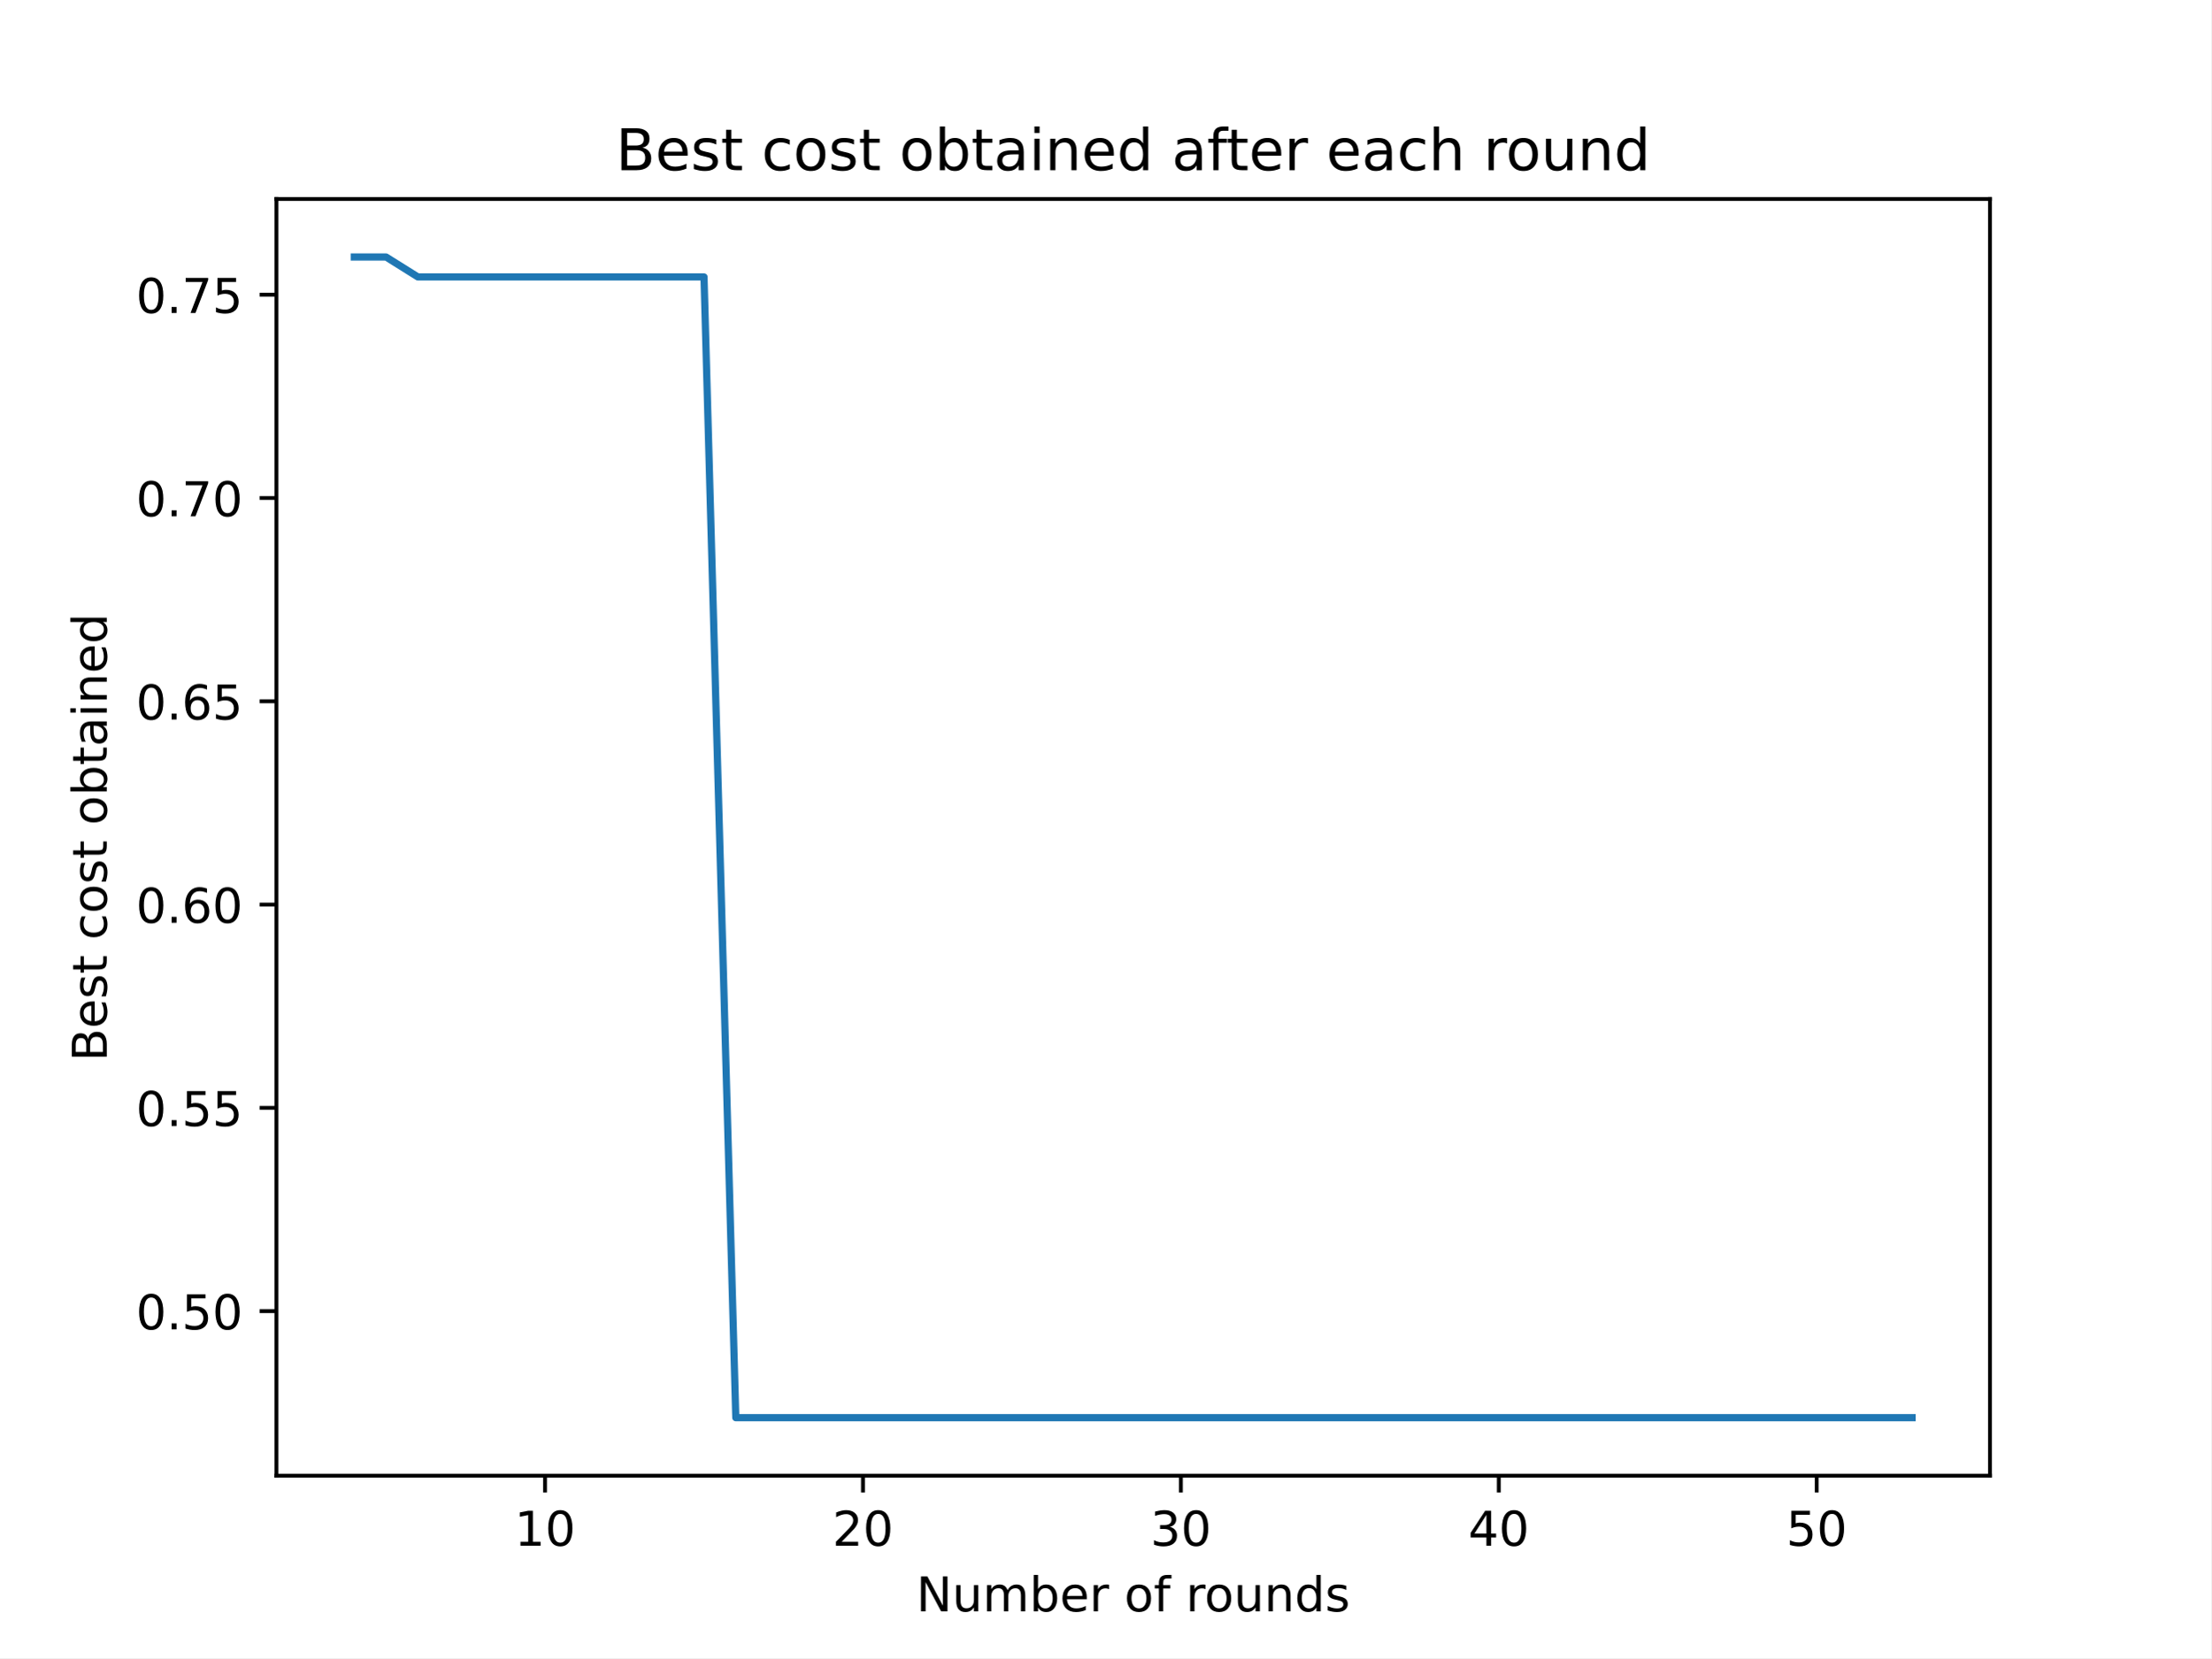
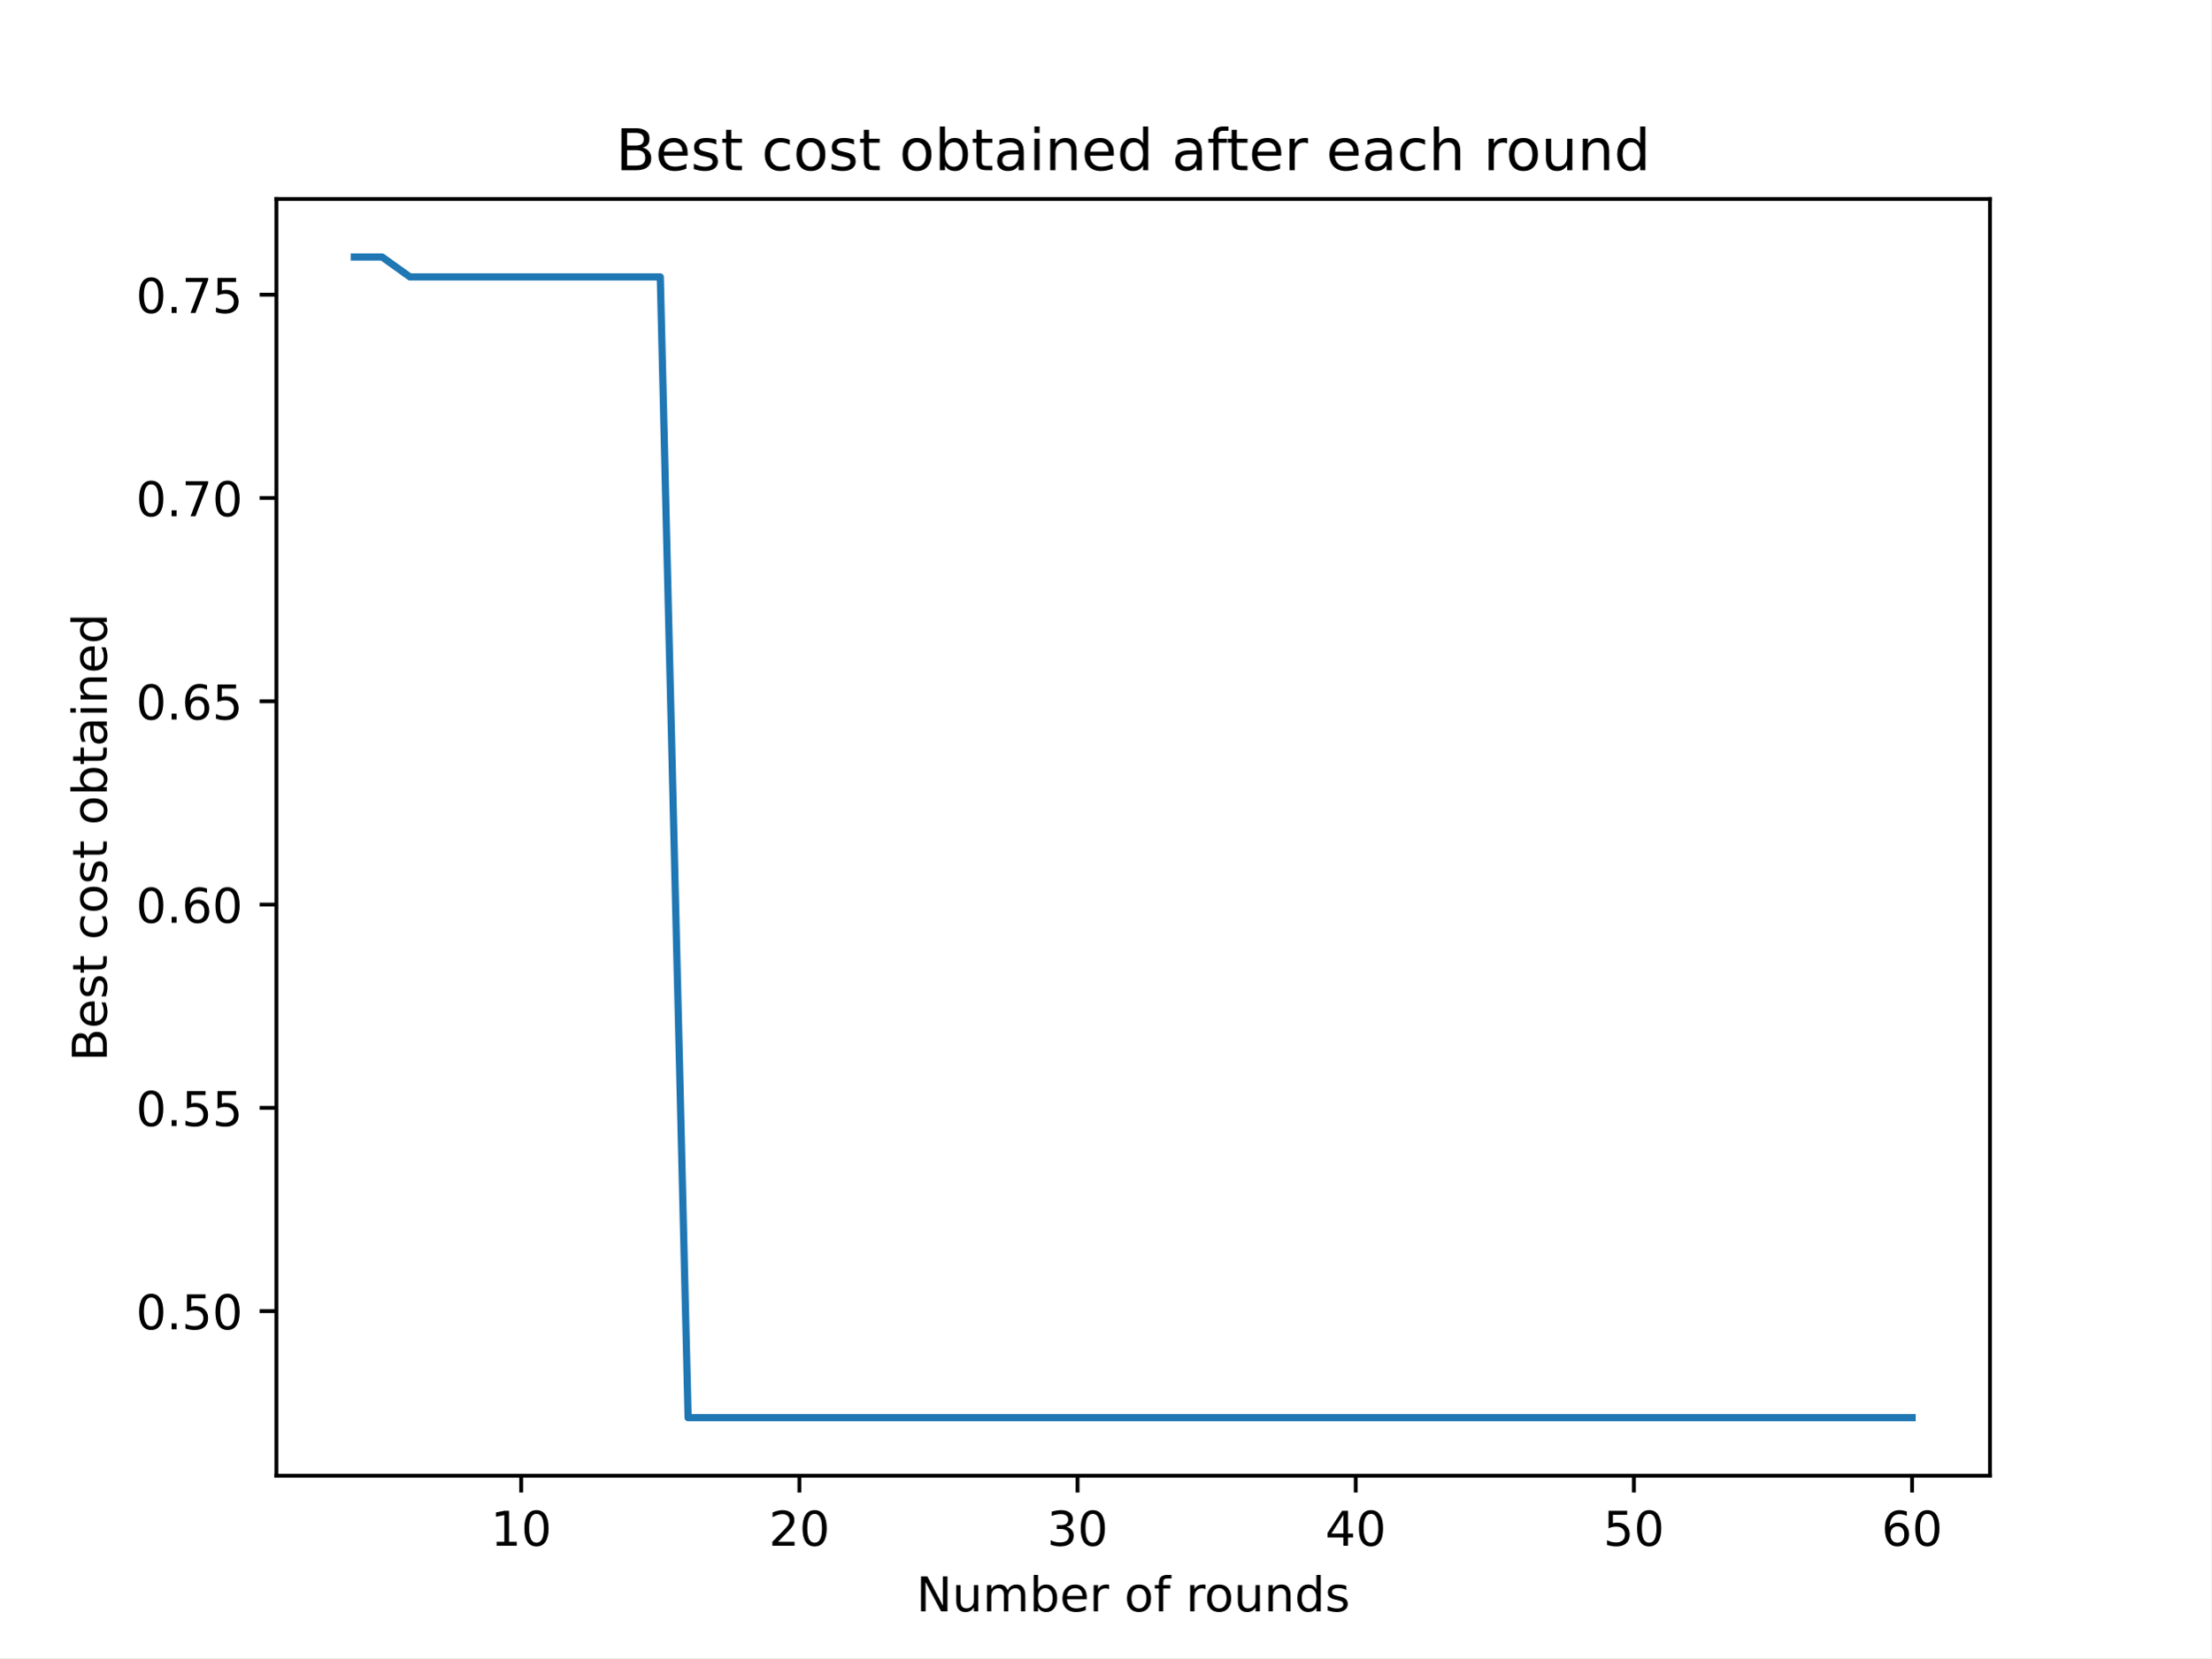
<svg xmlns="http://www.w3.org/2000/svg" xmlns:xlink="http://www.w3.org/1999/xlink" height="345.6pt" version="1.1" viewBox="0 0 460.8 345.6" width="460.8pt">
  <defs>
    <style type="text/css">*{stroke-linecap:butt;stroke-linejoin:round;}</style>
  </defs>
  <g id="figure_1">
    <g id="patch_1">
      <path d="M 0 345.6  L 460.8 345.6  L 460.8 0  L 0 0  z " style="fill:#ffffff;" />
    </g>
    <g id="axes_1">
      <g id="patch_2">
        <path d="M 57.6 307.584  L 414.72 307.584  L 414.72 41.472  L 57.6 41.472  z " style="fill:#ffffff;" />
      </g>
      <g id="matplotlib.axis_1">
        <g id="xtick_1">
          <g id="line2d_1">
            <defs>
-               <path d="M 0 0  L 0 3.5  " id="m07dcc262e7" style="stroke:#000000;stroke-width:0.8;" />
+               <path d="M 0 0  L 0 3.5  " id="mb6df89ef52" style="stroke:#000000;stroke-width:0.8;" />
            </defs>
            <g>
-               <use style="stroke:#000000;stroke-width:0.8;" x="113.586" xlink:href="#m07dcc262e7" y="307.584" />
+               <use style="stroke:#000000;stroke-width:0.8;" x="108.617" xlink:href="#mb6df89ef52" y="307.584" />
            </g>
          </g>
          <g id="text_1">
-             <g transform="translate(107.2238 322.1824)scale(0.1 -0.1)">
+             <g transform="translate(102.2546 322.1824)scale(0.1 -0.1)">
              <defs>
                <path d="M 12.406 8.297  L 28.516 8.297  L 28.516 63.922  L 10.984 60.406  L 10.984 69.391  L 28.422 72.906  L 38.281 72.906  L 38.281 8.297  L 54.391 8.297  L 54.391 0  L 12.406 0  z " id="DejaVuSans-49" />
                <path d="M 31.781 66.406  Q 24.172 66.406 20.328 58.906  Q 16.5 51.422 16.5 36.375  Q 16.5 21.391 20.328 13.891  Q 24.172 6.391 31.781 6.391  Q 39.453 6.391 43.281 13.891  Q 47.125 21.391 47.125 36.375  Q 47.125 51.422 43.281 58.906  Q 39.453 66.406 31.781 66.406  z M 31.781 74.219  Q 44.047 74.219 50.516 64.516  Q 56.984 54.828 56.984 36.375  Q 56.984 17.969 50.516 8.266  Q 44.047 -1.422 31.781 -1.422  Q 19.531 -1.422 13.062 8.266  Q 6.594 17.969 6.594 36.375  Q 6.594 54.828 13.062 64.516  Q 19.531 74.219 31.781 74.219  z " id="DejaVuSans-48" />
              </defs>
              <use xlink:href="#DejaVuSans-49" />
              <use x="63.623" xlink:href="#DejaVuSans-48" />
            </g>
          </g>
        </g>
        <g id="xtick_2">
          <g id="line2d_2">
            <g>
-               <use style="stroke:#000000;stroke-width:0.8;" x="179.842" xlink:href="#m07dcc262e7" y="307.584" />
+               <use style="stroke:#000000;stroke-width:0.8;" x="166.591" xlink:href="#mb6df89ef52" y="307.584" />
            </g>
          </g>
          <g id="text_2">
-             <g transform="translate(173.4799 322.1824)scale(0.1 -0.1)">
+             <g transform="translate(160.2287 322.1824)scale(0.1 -0.1)">
              <defs>
                <path d="M 19.188 8.297  L 53.609 8.297  L 53.609 0  L 7.328 0  L 7.328 8.297  Q 12.938 14.109 22.625 23.891  Q 32.328 33.688 34.812 36.531  Q 39.547 41.844 41.422 45.531  Q 43.312 49.219 43.312 52.781  Q 43.312 58.594 39.234 62.25  Q 35.156 65.922 28.609 65.922  Q 23.969 65.922 18.812 64.312  Q 13.672 62.703 7.812 59.422  L 7.812 69.391  Q 13.766 71.781 18.938 73  Q 24.125 74.219 28.422 74.219  Q 39.75 74.219 46.484 68.547  Q 53.219 62.891 53.219 53.422  Q 53.219 48.922 51.531 44.891  Q 49.859 40.875 45.406 35.406  Q 44.188 33.984 37.641 27.219  Q 31.109 20.453 19.188 8.297  z " id="DejaVuSans-50" />
              </defs>
              <use xlink:href="#DejaVuSans-50" />
              <use x="63.623" xlink:href="#DejaVuSans-48" />
            </g>
          </g>
        </g>
        <g id="xtick_3">
          <g id="line2d_3">
            <g>
-               <use style="stroke:#000000;stroke-width:0.8;" x="246.098" xlink:href="#m07dcc262e7" y="307.584" />
+               <use style="stroke:#000000;stroke-width:0.8;" x="224.565" xlink:href="#mb6df89ef52" y="307.584" />
            </g>
          </g>
          <g id="text_3">
-             <g transform="translate(239.7359 322.1824)scale(0.1 -0.1)">
+             <g transform="translate(218.2027 322.1824)scale(0.1 -0.1)">
              <defs>
                <path d="M 40.578 39.312  Q 47.656 37.797 51.625 33  Q 55.609 28.219 55.609 21.188  Q 55.609 10.406 48.188 4.484  Q 40.766 -1.422 27.094 -1.422  Q 22.516 -1.422 17.656 -0.516  Q 12.797 0.391 7.625 2.203  L 7.625 11.719  Q 11.719 9.328 16.594 8.109  Q 21.484 6.891 26.812 6.891  Q 36.078 6.891 40.938 10.547  Q 45.797 14.203 45.797 21.188  Q 45.797 27.641 41.281 31.266  Q 36.766 34.906 28.719 34.906  L 20.219 34.906  L 20.219 43.016  L 29.109 43.016  Q 36.375 43.016 40.234 45.922  Q 44.094 48.828 44.094 54.297  Q 44.094 59.906 40.109 62.906  Q 36.141 65.922 28.719 65.922  Q 24.656 65.922 20.016 65.031  Q 15.375 64.156 9.812 62.312  L 9.812 71.094  Q 15.438 72.656 20.344 73.438  Q 25.25 74.219 29.594 74.219  Q 40.828 74.219 47.359 69.109  Q 53.906 64.016 53.906 55.328  Q 53.906 49.266 50.438 45.094  Q 46.969 40.922 40.578 39.312  z " id="DejaVuSans-51" />
              </defs>
              <use xlink:href="#DejaVuSans-51" />
              <use x="63.623" xlink:href="#DejaVuSans-48" />
            </g>
          </g>
        </g>
        <g id="xtick_4">
          <g id="line2d_4">
            <g>
-               <use style="stroke:#000000;stroke-width:0.8;" x="312.354" xlink:href="#m07dcc262e7" y="307.584" />
+               <use style="stroke:#000000;stroke-width:0.8;" x="282.539" xlink:href="#mb6df89ef52" y="307.584" />
            </g>
          </g>
          <g id="text_4">
-             <g transform="translate(305.9919 322.1824)scale(0.1 -0.1)">
+             <g transform="translate(276.1767 322.1824)scale(0.1 -0.1)">
              <defs>
                <path d="M 37.797 64.312  L 12.891 25.391  L 37.797 25.391  z M 35.203 72.906  L 47.609 72.906  L 47.609 25.391  L 58.016 25.391  L 58.016 17.188  L 47.609 17.188  L 47.609 0  L 37.797 0  L 37.797 17.188  L 4.891 17.188  L 4.891 26.703  z " id="DejaVuSans-52" />
              </defs>
              <use xlink:href="#DejaVuSans-52" />
              <use x="63.623" xlink:href="#DejaVuSans-48" />
            </g>
          </g>
        </g>
        <g id="xtick_5">
          <g id="line2d_5">
            <g>
-               <use style="stroke:#000000;stroke-width:0.8;" x="378.61" xlink:href="#m07dcc262e7" y="307.584" />
+               <use style="stroke:#000000;stroke-width:0.8;" x="340.513" xlink:href="#mb6df89ef52" y="307.584" />
            </g>
          </g>
          <g id="text_5">
-             <g transform="translate(372.248 322.1824)scale(0.1 -0.1)">
+             <g transform="translate(334.1507 322.1824)scale(0.1 -0.1)">
              <defs>
                <path d="M 10.797 72.906  L 49.516 72.906  L 49.516 64.594  L 19.828 64.594  L 19.828 46.734  Q 21.969 47.469 24.109 47.828  Q 26.266 48.188 28.422 48.188  Q 40.625 48.188 47.75 41.5  Q 54.891 34.812 54.891 23.391  Q 54.891 11.625 47.562 5.094  Q 40.234 -1.422 26.906 -1.422  Q 22.312 -1.422 17.547 -0.641  Q 12.797 0.141 7.719 1.703  L 7.719 11.625  Q 12.109 9.234 16.797 8.062  Q 21.484 6.891 26.703 6.891  Q 35.156 6.891 40.078 11.328  Q 45.016 15.766 45.016 23.391  Q 45.016 31 40.078 35.438  Q 35.156 39.891 26.703 39.891  Q 22.75 39.891 18.812 39.016  Q 14.891 38.141 10.797 36.281  z " id="DejaVuSans-53" />
              </defs>
              <use xlink:href="#DejaVuSans-53" />
              <use x="63.623" xlink:href="#DejaVuSans-48" />
            </g>
          </g>
        </g>
-         <g id="text_6">
+         <g id="xtick_6">
+           <g id="line2d_6">
+             <g>
+               <use style="stroke:#000000;stroke-width:0.8;" x="398.487" xlink:href="#mb6df89ef52" y="307.584" />
+             </g>
+           </g>
+           <g id="text_6">
+             <g transform="translate(392.1248 322.1824)scale(0.1 -0.1)">
+               <defs>
+                 <path d="M 33.016 40.375  Q 26.375 40.375 22.484 35.828  Q 18.609 31.297 18.609 23.391  Q 18.609 15.531 22.484 10.953  Q 26.375 6.391 33.016 6.391  Q 39.656 6.391 43.531 10.953  Q 47.406 15.531 47.406 23.391  Q 47.406 31.297 43.531 35.828  Q 39.656 40.375 33.016 40.375  z M 52.594 71.297  L 52.594 62.312  Q 48.875 64.062 45.094 64.984  Q 41.312 65.922 37.594 65.922  Q 27.828 65.922 22.672 59.328  Q 17.531 52.734 16.797 39.406  Q 19.672 43.656 24.016 45.922  Q 28.375 48.188 33.594 48.188  Q 44.578 48.188 50.953 41.516  Q 57.328 34.859 57.328 23.391  Q 57.328 12.156 50.688 5.359  Q 44.047 -1.422 33.016 -1.422  Q 20.359 -1.422 13.672 8.266  Q 6.984 17.969 6.984 36.375  Q 6.984 53.656 15.188 63.938  Q 23.391 74.219 37.203 74.219  Q 40.922 74.219 44.703 73.484  Q 48.484 72.75 52.594 71.297  z " id="DejaVuSans-54" />
+               </defs>
+               <use xlink:href="#DejaVuSans-54" />
+               <use x="63.623" xlink:href="#DejaVuSans-48" />
+             </g>
+           </g>
+         </g>
+         <g id="text_7">
          <g transform="translate(190.9577 335.8606)scale(0.1 -0.1)">
            <defs>
              <path d="M 9.812 72.906  L 23.094 72.906  L 55.422 11.922  L 55.422 72.906  L 64.984 72.906  L 64.984 0  L 51.703 0  L 19.391 60.984  L 19.391 0  L 9.812 0  z " id="DejaVuSans-78" />
              <path d="M 8.5 21.578  L 8.5 54.688  L 17.484 54.688  L 17.484 21.922  Q 17.484 14.156 20.5 10.266  Q 23.531 6.391 29.594 6.391  Q 36.859 6.391 41.078 11.031  Q 45.312 15.672 45.312 23.688  L 45.312 54.688  L 54.297 54.688  L 54.297 0  L 45.312 0  L 45.312 8.406  Q 42.047 3.422 37.719 1  Q 33.406 -1.422 27.688 -1.422  Q 18.266 -1.422 13.375 4.438  Q 8.5 10.297 8.5 21.578  z M 31.109 56  z " id="DejaVuSans-117" />
              <path d="M 52 44.188  Q 55.375 50.25 60.062 53.125  Q 64.75 56 71.094 56  Q 79.641 56 84.281 50.016  Q 88.922 44.047 88.922 33.016  L 88.922 0  L 79.891 0  L 79.891 32.719  Q 79.891 40.578 77.094 44.375  Q 74.312 48.188 68.609 48.188  Q 61.625 48.188 57.562 43.547  Q 53.516 38.922 53.516 30.906  L 53.516 0  L 44.484 0  L 44.484 32.719  Q 44.484 40.625 41.703 44.406  Q 38.922 48.188 33.109 48.188  Q 26.219 48.188 22.156 43.531  Q 18.109 38.875 18.109 30.906  L 18.109 0  L 9.078 0  L 9.078 54.688  L 18.109 54.688  L 18.109 46.188  Q 21.188 51.219 25.484 53.609  Q 29.781 56 35.688 56  Q 41.656 56 45.828 52.969  Q 50 49.953 52 44.188  z " id="DejaVuSans-109" />
              <path d="M 48.688 27.297  Q 48.688 37.203 44.609 42.844  Q 40.531 48.484 33.406 48.484  Q 26.266 48.484 22.188 42.844  Q 18.109 37.203 18.109 27.297  Q 18.109 17.391 22.188 11.75  Q 26.266 6.109 33.406 6.109  Q 40.531 6.109 44.609 11.75  Q 48.688 17.391 48.688 27.297  z M 18.109 46.391  Q 20.953 51.266 25.266 53.625  Q 29.594 56 35.594 56  Q 45.562 56 51.781 48.094  Q 58.016 40.188 58.016 27.297  Q 58.016 14.406 51.781 6.484  Q 45.562 -1.422 35.594 -1.422  Q 29.594 -1.422 25.266 0.953  Q 20.953 3.328 18.109 8.203  L 18.109 0  L 9.078 0  L 9.078 75.984  L 18.109 75.984  z " id="DejaVuSans-98" />
              <path d="M 56.203 29.594  L 56.203 25.203  L 14.891 25.203  Q 15.484 15.922 20.484 11.062  Q 25.484 6.203 34.422 6.203  Q 39.594 6.203 44.453 7.469  Q 49.312 8.734 54.109 11.281  L 54.109 2.781  Q 49.266 0.734 44.188 -0.344  Q 39.109 -1.422 33.891 -1.422  Q 20.797 -1.422 13.156 6.188  Q 5.516 13.812 5.516 26.812  Q 5.516 40.234 12.766 48.109  Q 20.016 56 32.328 56  Q 43.359 56 49.781 48.891  Q 56.203 41.797 56.203 29.594  z M 47.219 32.234  Q 47.125 39.594 43.094 43.984  Q 39.062 48.391 32.422 48.391  Q 24.906 48.391 20.391 44.141  Q 15.875 39.891 15.188 32.172  z " id="DejaVuSans-101" />
              <path d="M 41.109 46.297  Q 39.594 47.172 37.812 47.578  Q 36.031 48 33.891 48  Q 26.266 48 22.188 43.047  Q 18.109 38.094 18.109 28.812  L 18.109 0  L 9.078 0  L 9.078 54.688  L 18.109 54.688  L 18.109 46.188  Q 20.953 51.172 25.484 53.578  Q 30.031 56 36.531 56  Q 37.453 56 38.578 55.875  Q 39.703 55.766 41.062 55.516  z " id="DejaVuSans-114" />
              <path id="DejaVuSans-32" />
              <path d="M 30.609 48.391  Q 23.391 48.391 19.188 42.75  Q 14.984 37.109 14.984 27.297  Q 14.984 17.484 19.156 11.844  Q 23.344 6.203 30.609 6.203  Q 37.797 6.203 41.984 11.859  Q 46.188 17.531 46.188 27.297  Q 46.188 37.016 41.984 42.703  Q 37.797 48.391 30.609 48.391  z M 30.609 56  Q 42.328 56 49.016 48.375  Q 55.719 40.766 55.719 27.297  Q 55.719 13.875 49.016 6.219  Q 42.328 -1.422 30.609 -1.422  Q 18.844 -1.422 12.172 6.219  Q 5.516 13.875 5.516 27.297  Q 5.516 40.766 12.172 48.375  Q 18.844 56 30.609 56  z " id="DejaVuSans-111" />
              <path d="M 37.109 75.984  L 37.109 68.5  L 28.516 68.5  Q 23.688 68.5 21.797 66.547  Q 19.922 64.594 19.922 59.516  L 19.922 54.688  L 34.719 54.688  L 34.719 47.703  L 19.922 47.703  L 19.922 0  L 10.891 0  L 10.891 47.703  L 2.297 47.703  L 2.297 54.688  L 10.891 54.688  L 10.891 58.5  Q 10.891 67.625 15.141 71.797  Q 19.391 75.984 28.609 75.984  z " id="DejaVuSans-102" />
              <path d="M 54.891 33.016  L 54.891 0  L 45.906 0  L 45.906 32.719  Q 45.906 40.484 42.875 44.328  Q 39.844 48.188 33.797 48.188  Q 26.516 48.188 22.312 43.547  Q 18.109 38.922 18.109 30.906  L 18.109 0  L 9.078 0  L 9.078 54.688  L 18.109 54.688  L 18.109 46.188  Q 21.344 51.125 25.703 53.562  Q 30.078 56 35.797 56  Q 45.219 56 50.047 50.172  Q 54.891 44.344 54.891 33.016  z " id="DejaVuSans-110" />
              <path d="M 45.406 46.391  L 45.406 75.984  L 54.391 75.984  L 54.391 0  L 45.406 0  L 45.406 8.203  Q 42.578 3.328 38.25 0.953  Q 33.938 -1.422 27.875 -1.422  Q 17.969 -1.422 11.734 6.484  Q 5.516 14.406 5.516 27.297  Q 5.516 40.188 11.734 48.094  Q 17.969 56 27.875 56  Q 33.938 56 38.25 53.625  Q 42.578 51.266 45.406 46.391  z M 14.797 27.297  Q 14.797 17.391 18.875 11.75  Q 22.953 6.109 30.078 6.109  Q 37.203 6.109 41.297 11.75  Q 45.406 17.391 45.406 27.297  Q 45.406 37.203 41.297 42.844  Q 37.203 48.484 30.078 48.484  Q 22.953 48.484 18.875 42.844  Q 14.797 37.203 14.797 27.297  z " id="DejaVuSans-100" />
              <path d="M 44.281 53.078  L 44.281 44.578  Q 40.484 46.531 36.375 47.5  Q 32.281 48.484 27.875 48.484  Q 21.188 48.484 17.844 46.438  Q 14.5 44.391 14.5 40.281  Q 14.5 37.156 16.891 35.375  Q 19.281 33.594 26.516 31.984  L 29.594 31.297  Q 39.156 29.25 43.188 25.516  Q 47.219 21.781 47.219 15.094  Q 47.219 7.469 41.188 3.016  Q 35.156 -1.422 24.609 -1.422  Q 20.219 -1.422 15.453 -0.562  Q 10.688 0.297 5.422 2  L 5.422 11.281  Q 10.406 8.688 15.234 7.391  Q 20.062 6.109 24.812 6.109  Q 31.156 6.109 34.562 8.281  Q 37.984 10.453 37.984 14.406  Q 37.984 18.062 35.516 20.016  Q 33.062 21.969 24.703 23.781  L 21.578 24.516  Q 13.234 26.266 9.516 29.906  Q 5.812 33.547 5.812 39.891  Q 5.812 47.609 11.281 51.797  Q 16.75 56 26.812 56  Q 31.781 56 36.172 55.266  Q 40.578 54.547 44.281 53.078  z " id="DejaVuSans-115" />
            </defs>
            <use xlink:href="#DejaVuSans-78" />
            <use x="74.805" xlink:href="#DejaVuSans-117" />
            <use x="138.184" xlink:href="#DejaVuSans-109" />
            <use x="235.596" xlink:href="#DejaVuSans-98" />
            <use x="299.072" xlink:href="#DejaVuSans-101" />
            <use x="360.596" xlink:href="#DejaVuSans-114" />
            <use x="401.709" xlink:href="#DejaVuSans-32" />
            <use x="433.496" xlink:href="#DejaVuSans-111" />
            <use x="494.678" xlink:href="#DejaVuSans-102" />
            <use x="529.883" xlink:href="#DejaVuSans-32" />
            <use x="561.67" xlink:href="#DejaVuSans-114" />
            <use x="600.533" xlink:href="#DejaVuSans-111" />
            <use x="661.715" xlink:href="#DejaVuSans-117" />
            <use x="725.094" xlink:href="#DejaVuSans-110" />
            <use x="788.473" xlink:href="#DejaVuSans-100" />
            <use x="851.949" xlink:href="#DejaVuSans-115" />
          </g>
        </g>
      </g>
      <g id="matplotlib.axis_2">
        <g id="ytick_1">
-           <g id="line2d_6">
+           <g id="line2d_7">
            <defs>
-               <path d="M 0 0  L -3.5 0  " id="m9bc478bb43" style="stroke:#000000;stroke-width:0.8;" />
+               <path d="M 0 0  L -3.5 0  " id="mb59e086cee" style="stroke:#000000;stroke-width:0.8;" />
            </defs>
            <g>
-               <use style="stroke:#000000;stroke-width:0.8;" x="57.6" xlink:href="#m9bc478bb43" y="273.279" />
-             </g>
-           </g>
-           <g id="text_7">
+               <use style="stroke:#000000;stroke-width:0.8;" x="57.6" xlink:href="#mb59e086cee" y="273.279" />
+             </g>
+           </g>
+           <g id="text_8">
            <g transform="translate(28.33438 277.0787)scale(0.1 -0.1)">
              <defs>
                <path d="M 10.688 12.406  L 21 12.406  L 21 0  L 10.688 0  z " id="DejaVuSans-46" />
              </defs>
              <use xlink:href="#DejaVuSans-48" />
              <use x="63.623" xlink:href="#DejaVuSans-46" />
              <use x="95.41" xlink:href="#DejaVuSans-53" />
              <use x="159.033" xlink:href="#DejaVuSans-48" />
            </g>
          </g>
        </g>
        <g id="ytick_2">
-           <g id="line2d_7">
-             <g>
-               <use style="stroke:#000000;stroke-width:0.8;" x="57.6" xlink:href="#m9bc478bb43" y="230.908" />
-             </g>
-           </g>
-           <g id="text_8">
+           <g id="line2d_8">
+             <g>
+               <use style="stroke:#000000;stroke-width:0.8;" x="57.6" xlink:href="#mb59e086cee" y="230.908" />
+             </g>
+           </g>
+           <g id="text_9">
            <g transform="translate(28.33438 234.7073)scale(0.1 -0.1)">
              <use xlink:href="#DejaVuSans-48" />
              <use x="63.623" xlink:href="#DejaVuSans-46" />
              <use x="95.41" xlink:href="#DejaVuSans-53" />
              <use x="159.033" xlink:href="#DejaVuSans-53" />
            </g>
          </g>
        </g>
        <g id="ytick_3">
-           <g id="line2d_8">
-             <g>
-               <use style="stroke:#000000;stroke-width:0.8;" x="57.6" xlink:href="#m9bc478bb43" y="188.537" />
-             </g>
-           </g>
-           <g id="text_9">
+           <g id="line2d_9">
+             <g>
+               <use style="stroke:#000000;stroke-width:0.8;" x="57.6" xlink:href="#mb59e086cee" y="188.537" />
+             </g>
+           </g>
+           <g id="text_10">
            <g transform="translate(28.33438 192.3359)scale(0.1 -0.1)">
-               <defs>
-                 <path d="M 33.016 40.375  Q 26.375 40.375 22.484 35.828  Q 18.609 31.297 18.609 23.391  Q 18.609 15.531 22.484 10.953  Q 26.375 6.391 33.016 6.391  Q 39.656 6.391 43.531 10.953  Q 47.406 15.531 47.406 23.391  Q 47.406 31.297 43.531 35.828  Q 39.656 40.375 33.016 40.375  z M 52.594 71.297  L 52.594 62.312  Q 48.875 64.062 45.094 64.984  Q 41.312 65.922 37.594 65.922  Q 27.828 65.922 22.672 59.328  Q 17.531 52.734 16.797 39.406  Q 19.672 43.656 24.016 45.922  Q 28.375 48.188 33.594 48.188  Q 44.578 48.188 50.953 41.516  Q 57.328 34.859 57.328 23.391  Q 57.328 12.156 50.688 5.359  Q 44.047 -1.422 33.016 -1.422  Q 20.359 -1.422 13.672 8.266  Q 6.984 17.969 6.984 36.375  Q 6.984 53.656 15.188 63.938  Q 23.391 74.219 37.203 74.219  Q 40.922 74.219 44.703 73.484  Q 48.484 72.75 52.594 71.297  z " id="DejaVuSans-54" />
-               </defs>
              <use xlink:href="#DejaVuSans-48" />
              <use x="63.623" xlink:href="#DejaVuSans-46" />
              <use x="95.41" xlink:href="#DejaVuSans-54" />
              <use x="159.033" xlink:href="#DejaVuSans-48" />
            </g>
          </g>
        </g>
        <g id="ytick_4">
-           <g id="line2d_9">
-             <g>
-               <use style="stroke:#000000;stroke-width:0.8;" x="57.6" xlink:href="#m9bc478bb43" y="146.165" />
-             </g>
-           </g>
-           <g id="text_10">
+           <g id="line2d_10">
+             <g>
+               <use style="stroke:#000000;stroke-width:0.8;" x="57.6" xlink:href="#mb59e086cee" y="146.165" />
+             </g>
+           </g>
+           <g id="text_11">
            <g transform="translate(28.33438 149.9644)scale(0.1 -0.1)">
              <use xlink:href="#DejaVuSans-48" />
              <use x="63.623" xlink:href="#DejaVuSans-46" />
              <use x="95.41" xlink:href="#DejaVuSans-54" />
              <use x="159.033" xlink:href="#DejaVuSans-53" />
            </g>
          </g>
        </g>
        <g id="ytick_5">
-           <g id="line2d_10">
-             <g>
-               <use style="stroke:#000000;stroke-width:0.8;" x="57.6" xlink:href="#m9bc478bb43" y="103.794" />
-             </g>
-           </g>
-           <g id="text_11">
+           <g id="line2d_11">
+             <g>
+               <use style="stroke:#000000;stroke-width:0.8;" x="57.6" xlink:href="#mb59e086cee" y="103.794" />
+             </g>
+           </g>
+           <g id="text_12">
            <g transform="translate(28.33438 107.593)scale(0.1 -0.1)">
              <defs>
                <path d="M 8.203 72.906  L 55.078 72.906  L 55.078 68.703  L 28.609 0  L 18.312 0  L 43.219 64.594  L 8.203 64.594  z " id="DejaVuSans-55" />
              </defs>
              <use xlink:href="#DejaVuSans-48" />
              <use x="63.623" xlink:href="#DejaVuSans-46" />
              <use x="95.41" xlink:href="#DejaVuSans-55" />
              <use x="159.033" xlink:href="#DejaVuSans-48" />
            </g>
          </g>
        </g>
        <g id="ytick_6">
-           <g id="line2d_11">
-             <g>
-               <use style="stroke:#000000;stroke-width:0.8;" x="57.6" xlink:href="#m9bc478bb43" y="61.422" />
-             </g>
-           </g>
-           <g id="text_12">
+           <g id="line2d_12">
+             <g>
+               <use style="stroke:#000000;stroke-width:0.8;" x="57.6" xlink:href="#mb59e086cee" y="61.422" />
+             </g>
+           </g>
+           <g id="text_13">
            <g transform="translate(28.33438 65.22164)scale(0.1 -0.1)">
              <use xlink:href="#DejaVuSans-48" />
              <use x="63.623" xlink:href="#DejaVuSans-46" />
              <use x="95.41" xlink:href="#DejaVuSans-55" />
              <use x="159.033" xlink:href="#DejaVuSans-53" />
            </g>
          </g>
        </g>
-         <g id="text_13">
+         <g id="text_14">
          <g transform="translate(22.25469 221.2178)rotate(-90)scale(0.1 -0.1)">
            <defs>
              <path d="M 19.672 34.812  L 19.672 8.109  L 35.5 8.109  Q 43.453 8.109 47.281 11.406  Q 51.125 14.703 51.125 21.484  Q 51.125 28.328 47.281 31.562  Q 43.453 34.812 35.5 34.812  z M 19.672 64.797  L 19.672 42.828  L 34.281 42.828  Q 41.5 42.828 45.031 45.531  Q 48.578 48.25 48.578 53.812  Q 48.578 59.328 45.031 62.062  Q 41.5 64.797 34.281 64.797  z M 9.812 72.906  L 35.016 72.906  Q 46.297 72.906 52.391 68.219  Q 58.5 63.531 58.5 54.891  Q 58.5 48.188 55.375 44.234  Q 52.25 40.281 46.188 39.312  Q 53.469 37.75 57.5 32.781  Q 61.531 27.828 61.531 20.406  Q 61.531 10.641 54.891 5.312  Q 48.25 0 35.984 0  L 9.812 0  z " id="DejaVuSans-66" />
              <path d="M 18.312 70.219  L 18.312 54.688  L 36.812 54.688  L 36.812 47.703  L 18.312 47.703  L 18.312 18.016  Q 18.312 11.328 20.141 9.422  Q 21.969 7.516 27.594 7.516  L 36.812 7.516  L 36.812 0  L 27.594 0  Q 17.188 0 13.234 3.875  Q 9.281 7.766 9.281 18.016  L 9.281 47.703  L 2.688 47.703  L 2.688 54.688  L 9.281 54.688  L 9.281 70.219  z " id="DejaVuSans-116" />
              <path d="M 48.781 52.594  L 48.781 44.188  Q 44.969 46.297 41.141 47.344  Q 37.312 48.391 33.406 48.391  Q 24.656 48.391 19.812 42.844  Q 14.984 37.312 14.984 27.297  Q 14.984 17.281 19.812 11.734  Q 24.656 6.203 33.406 6.203  Q 37.312 6.203 41.141 7.25  Q 44.969 8.297 48.781 10.406  L 48.781 2.094  Q 45.016 0.344 40.984 -0.531  Q 36.969 -1.422 32.422 -1.422  Q 20.062 -1.422 12.781 6.344  Q 5.516 14.109 5.516 27.297  Q 5.516 40.672 12.859 48.328  Q 20.219 56 33.016 56  Q 37.156 56 41.109 55.141  Q 45.062 54.297 48.781 52.594  z " id="DejaVuSans-99" />
              <path d="M 34.281 27.484  Q 23.391 27.484 19.188 25  Q 14.984 22.516 14.984 16.5  Q 14.984 11.719 18.141 8.906  Q 21.297 6.109 26.703 6.109  Q 34.188 6.109 38.703 11.406  Q 43.219 16.703 43.219 25.484  L 43.219 27.484  z M 52.203 31.203  L 52.203 0  L 43.219 0  L 43.219 8.297  Q 40.141 3.328 35.547 0.953  Q 30.953 -1.422 24.312 -1.422  Q 15.922 -1.422 10.953 3.297  Q 6 8.016 6 15.922  Q 6 25.141 12.172 29.828  Q 18.359 34.516 30.609 34.516  L 43.219 34.516  L 43.219 35.406  Q 43.219 41.609 39.141 45  Q 35.062 48.391 27.688 48.391  Q 23 48.391 18.547 47.266  Q 14.109 46.141 10.016 43.891  L 10.016 52.203  Q 14.938 54.109 19.578 55.047  Q 24.219 56 28.609 56  Q 40.484 56 46.344 49.844  Q 52.203 43.703 52.203 31.203  z " id="DejaVuSans-97" />
              <path d="M 9.422 54.688  L 18.406 54.688  L 18.406 0  L 9.422 0  z M 9.422 75.984  L 18.406 75.984  L 18.406 64.594  L 9.422 64.594  z " id="DejaVuSans-105" />
            </defs>
            <use xlink:href="#DejaVuSans-66" />
            <use x="68.604" xlink:href="#DejaVuSans-101" />
            <use x="130.127" xlink:href="#DejaVuSans-115" />
            <use x="182.227" xlink:href="#DejaVuSans-116" />
            <use x="221.436" xlink:href="#DejaVuSans-32" />
            <use x="253.223" xlink:href="#DejaVuSans-99" />
            <use x="308.203" xlink:href="#DejaVuSans-111" />
            <use x="369.385" xlink:href="#DejaVuSans-115" />
            <use x="421.484" xlink:href="#DejaVuSans-116" />
            <use x="460.693" xlink:href="#DejaVuSans-32" />
            <use x="492.48" xlink:href="#DejaVuSans-111" />
            <use x="553.662" xlink:href="#DejaVuSans-98" />
            <use x="617.139" xlink:href="#DejaVuSans-116" />
            <use x="656.348" xlink:href="#DejaVuSans-97" />
            <use x="717.627" xlink:href="#DejaVuSans-105" />
            <use x="745.41" xlink:href="#DejaVuSans-110" />
            <use x="808.789" xlink:href="#DejaVuSans-101" />
            <use x="870.312" xlink:href="#DejaVuSans-100" />
          </g>
        </g>
      </g>
-       <g id="line2d_12">
-         <path clip-path="url(#p544a439ac9)" d="M 73.833 53.568  L 80.458 53.568  L 87.084 57.717  L 93.71 57.717  L 100.335 57.717  L 106.961 57.717  L 113.586 57.717  L 120.212 57.717  L 126.838 57.717  L 133.463 57.717  L 140.089 57.717  L 146.714 57.717  L 153.34 295.488  L 159.966 295.488  L 166.591 295.488  L 173.217 295.488  L 179.842 295.488  L 186.468 295.488  L 193.094 295.488  L 199.719 295.488  L 206.345 295.488  L 212.97 295.488  L 219.596 295.488  L 226.222 295.488  L 232.847 295.488  L 239.473 295.488  L 246.098 295.488  L 252.724 295.488  L 259.35 295.488  L 265.975 295.488  L 272.601 295.488  L 279.226 295.488  L 285.852 295.488  L 292.478 295.488  L 299.103 295.488  L 305.729 295.488  L 312.354 295.488  L 318.98 295.488  L 325.606 295.488  L 332.231 295.488  L 338.857 295.488  L 345.482 295.488  L 352.108 295.488  L 358.734 295.488  L 365.359 295.488  L 371.985 295.488  L 378.61 295.488  L 385.236 295.488  L 391.862 295.488  L 398.487 295.488  " style="fill:none;stroke:#1f77b4;stroke-linecap:square;stroke-width:1.5;" />
+       <g id="line2d_13">
+         <path clip-path="url(#pb76bad74d4)" d="M 73.833 53.568  L 79.63 53.568  L 85.428 57.717  L 91.225 57.717  L 97.022 57.717  L 102.82 57.717  L 108.617 57.717  L 114.415 57.717  L 120.212 57.717  L 126.009 57.717  L 131.807 57.717  L 137.604 57.717  L 143.402 295.488  L 149.199 295.488  L 154.996 295.488  L 160.794 295.488  L 166.591 295.488  L 172.389 295.488  L 178.186 295.488  L 183.983 295.488  L 189.781 295.488  L 195.578 295.488  L 201.376 295.488  L 207.173 295.488  L 212.97 295.488  L 218.768 295.488  L 224.565 295.488  L 230.363 295.488  L 236.16 295.488  L 241.957 295.488  L 247.755 295.488  L 253.552 295.488  L 259.35 295.488  L 265.147 295.488  L 270.944 295.488  L 276.742 295.488  L 282.539 295.488  L 288.337 295.488  L 294.134 295.488  L 299.931 295.488  L 305.729 295.488  L 311.526 295.488  L 317.324 295.488  L 323.121 295.488  L 328.918 295.488  L 334.716 295.488  L 340.513 295.488  L 346.311 295.488  L 352.108 295.488  L 357.905 295.488  L 363.703 295.488  L 369.5 295.488  L 375.298 295.488  L 381.095 295.488  L 386.892 295.488  L 392.69 295.488  L 398.487 295.488  " style="fill:none;stroke:#1f77b4;stroke-linecap:square;stroke-width:1.5;" />
      </g>
      <g id="patch_3">
        <path d="M 57.6 307.584  L 57.6 41.472  " style="fill:none;stroke:#000000;stroke-linecap:square;stroke-linejoin:miter;stroke-width:0.8;" />
      </g>
      <g id="patch_4">
        <path d="M 414.72 307.584  L 414.72 41.472  " style="fill:none;stroke:#000000;stroke-linecap:square;stroke-linejoin:miter;stroke-width:0.8;" />
      </g>
      <g id="patch_5">
        <path d="M 57.6 307.584  L 414.72 307.584  " style="fill:none;stroke:#000000;stroke-linecap:square;stroke-linejoin:miter;stroke-width:0.8;" />
      </g>
      <g id="patch_6">
        <path d="M 57.6 41.472  L 414.72 41.472  " style="fill:none;stroke:#000000;stroke-linecap:square;stroke-linejoin:miter;stroke-width:0.8;" />
      </g>
-       <g id="text_14">
+       <g id="text_15">
        <g transform="translate(128.3297 35.472)scale(0.12 -0.12)">
          <defs>
            <path d="M 54.891 33.016  L 54.891 0  L 45.906 0  L 45.906 32.719  Q 45.906 40.484 42.875 44.328  Q 39.844 48.188 33.797 48.188  Q 26.516 48.188 22.312 43.547  Q 18.109 38.922 18.109 30.906  L 18.109 0  L 9.078 0  L 9.078 75.984  L 18.109 75.984  L 18.109 46.188  Q 21.344 51.125 25.703 53.562  Q 30.078 56 35.797 56  Q 45.219 56 50.047 50.172  Q 54.891 44.344 54.891 33.016  z " id="DejaVuSans-104" />
          </defs>
          <use xlink:href="#DejaVuSans-66" />
          <use x="68.604" xlink:href="#DejaVuSans-101" />
          <use x="130.127" xlink:href="#DejaVuSans-115" />
          <use x="182.227" xlink:href="#DejaVuSans-116" />
          <use x="221.436" xlink:href="#DejaVuSans-32" />
          <use x="253.223" xlink:href="#DejaVuSans-99" />
          <use x="308.203" xlink:href="#DejaVuSans-111" />
          <use x="369.385" xlink:href="#DejaVuSans-115" />
          <use x="421.484" xlink:href="#DejaVuSans-116" />
          <use x="460.693" xlink:href="#DejaVuSans-32" />
          <use x="492.48" xlink:href="#DejaVuSans-111" />
          <use x="553.662" xlink:href="#DejaVuSans-98" />
          <use x="617.139" xlink:href="#DejaVuSans-116" />
          <use x="656.348" xlink:href="#DejaVuSans-97" />
          <use x="717.627" xlink:href="#DejaVuSans-105" />
          <use x="745.41" xlink:href="#DejaVuSans-110" />
          <use x="808.789" xlink:href="#DejaVuSans-101" />
          <use x="870.312" xlink:href="#DejaVuSans-100" />
          <use x="933.789" xlink:href="#DejaVuSans-32" />
          <use x="965.576" xlink:href="#DejaVuSans-97" />
          <use x="1026.855" xlink:href="#DejaVuSans-102" />
          <use x="1060.311" xlink:href="#DejaVuSans-116" />
          <use x="1099.52" xlink:href="#DejaVuSans-101" />
          <use x="1161.043" xlink:href="#DejaVuSans-114" />
          <use x="1202.156" xlink:href="#DejaVuSans-32" />
          <use x="1233.943" xlink:href="#DejaVuSans-101" />
          <use x="1295.467" xlink:href="#DejaVuSans-97" />
          <use x="1356.746" xlink:href="#DejaVuSans-99" />
          <use x="1411.727" xlink:href="#DejaVuSans-104" />
          <use x="1475.105" xlink:href="#DejaVuSans-32" />
          <use x="1506.893" xlink:href="#DejaVuSans-114" />
          <use x="1545.756" xlink:href="#DejaVuSans-111" />
          <use x="1606.938" xlink:href="#DejaVuSans-117" />
          <use x="1670.316" xlink:href="#DejaVuSans-110" />
          <use x="1733.695" xlink:href="#DejaVuSans-100" />
        </g>
      </g>
    </g>
  </g>
  <defs>
-     <clipPath id="p544a439ac9">
+     <clipPath id="pb76bad74d4">
      <rect height="266.112" width="357.12" x="57.6" y="41.472" />
    </clipPath>
  </defs>
</svg>
